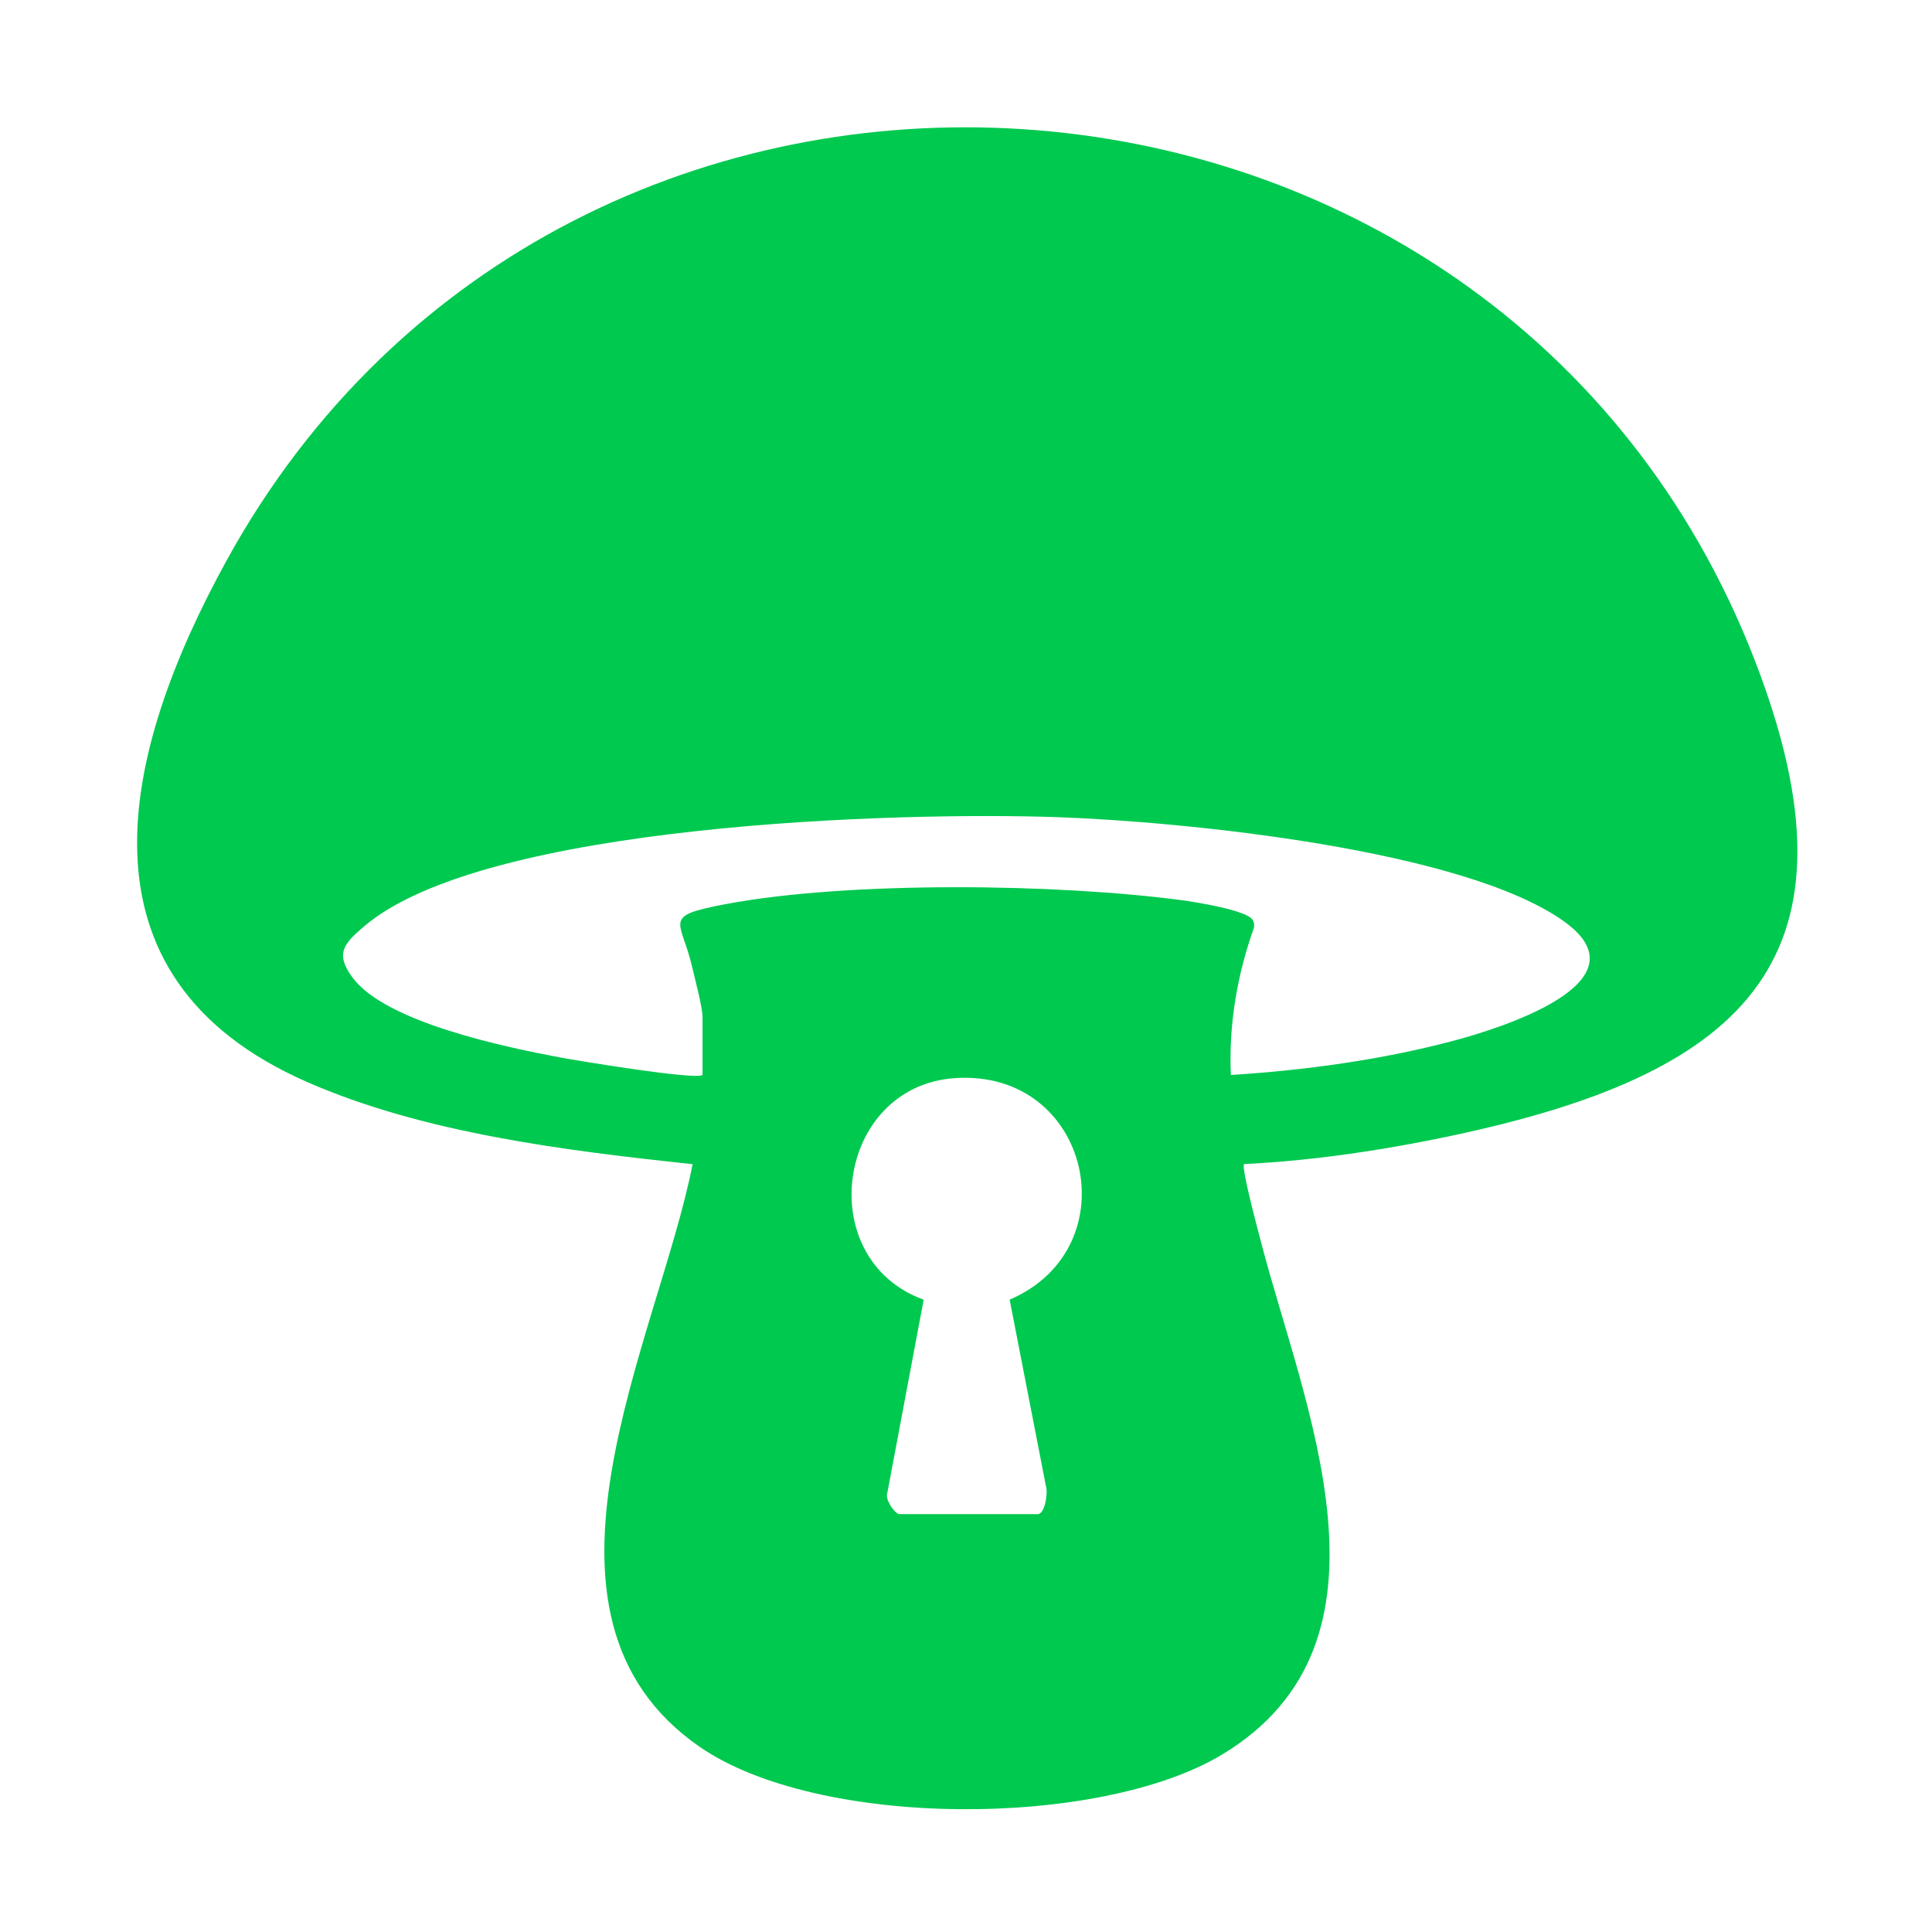
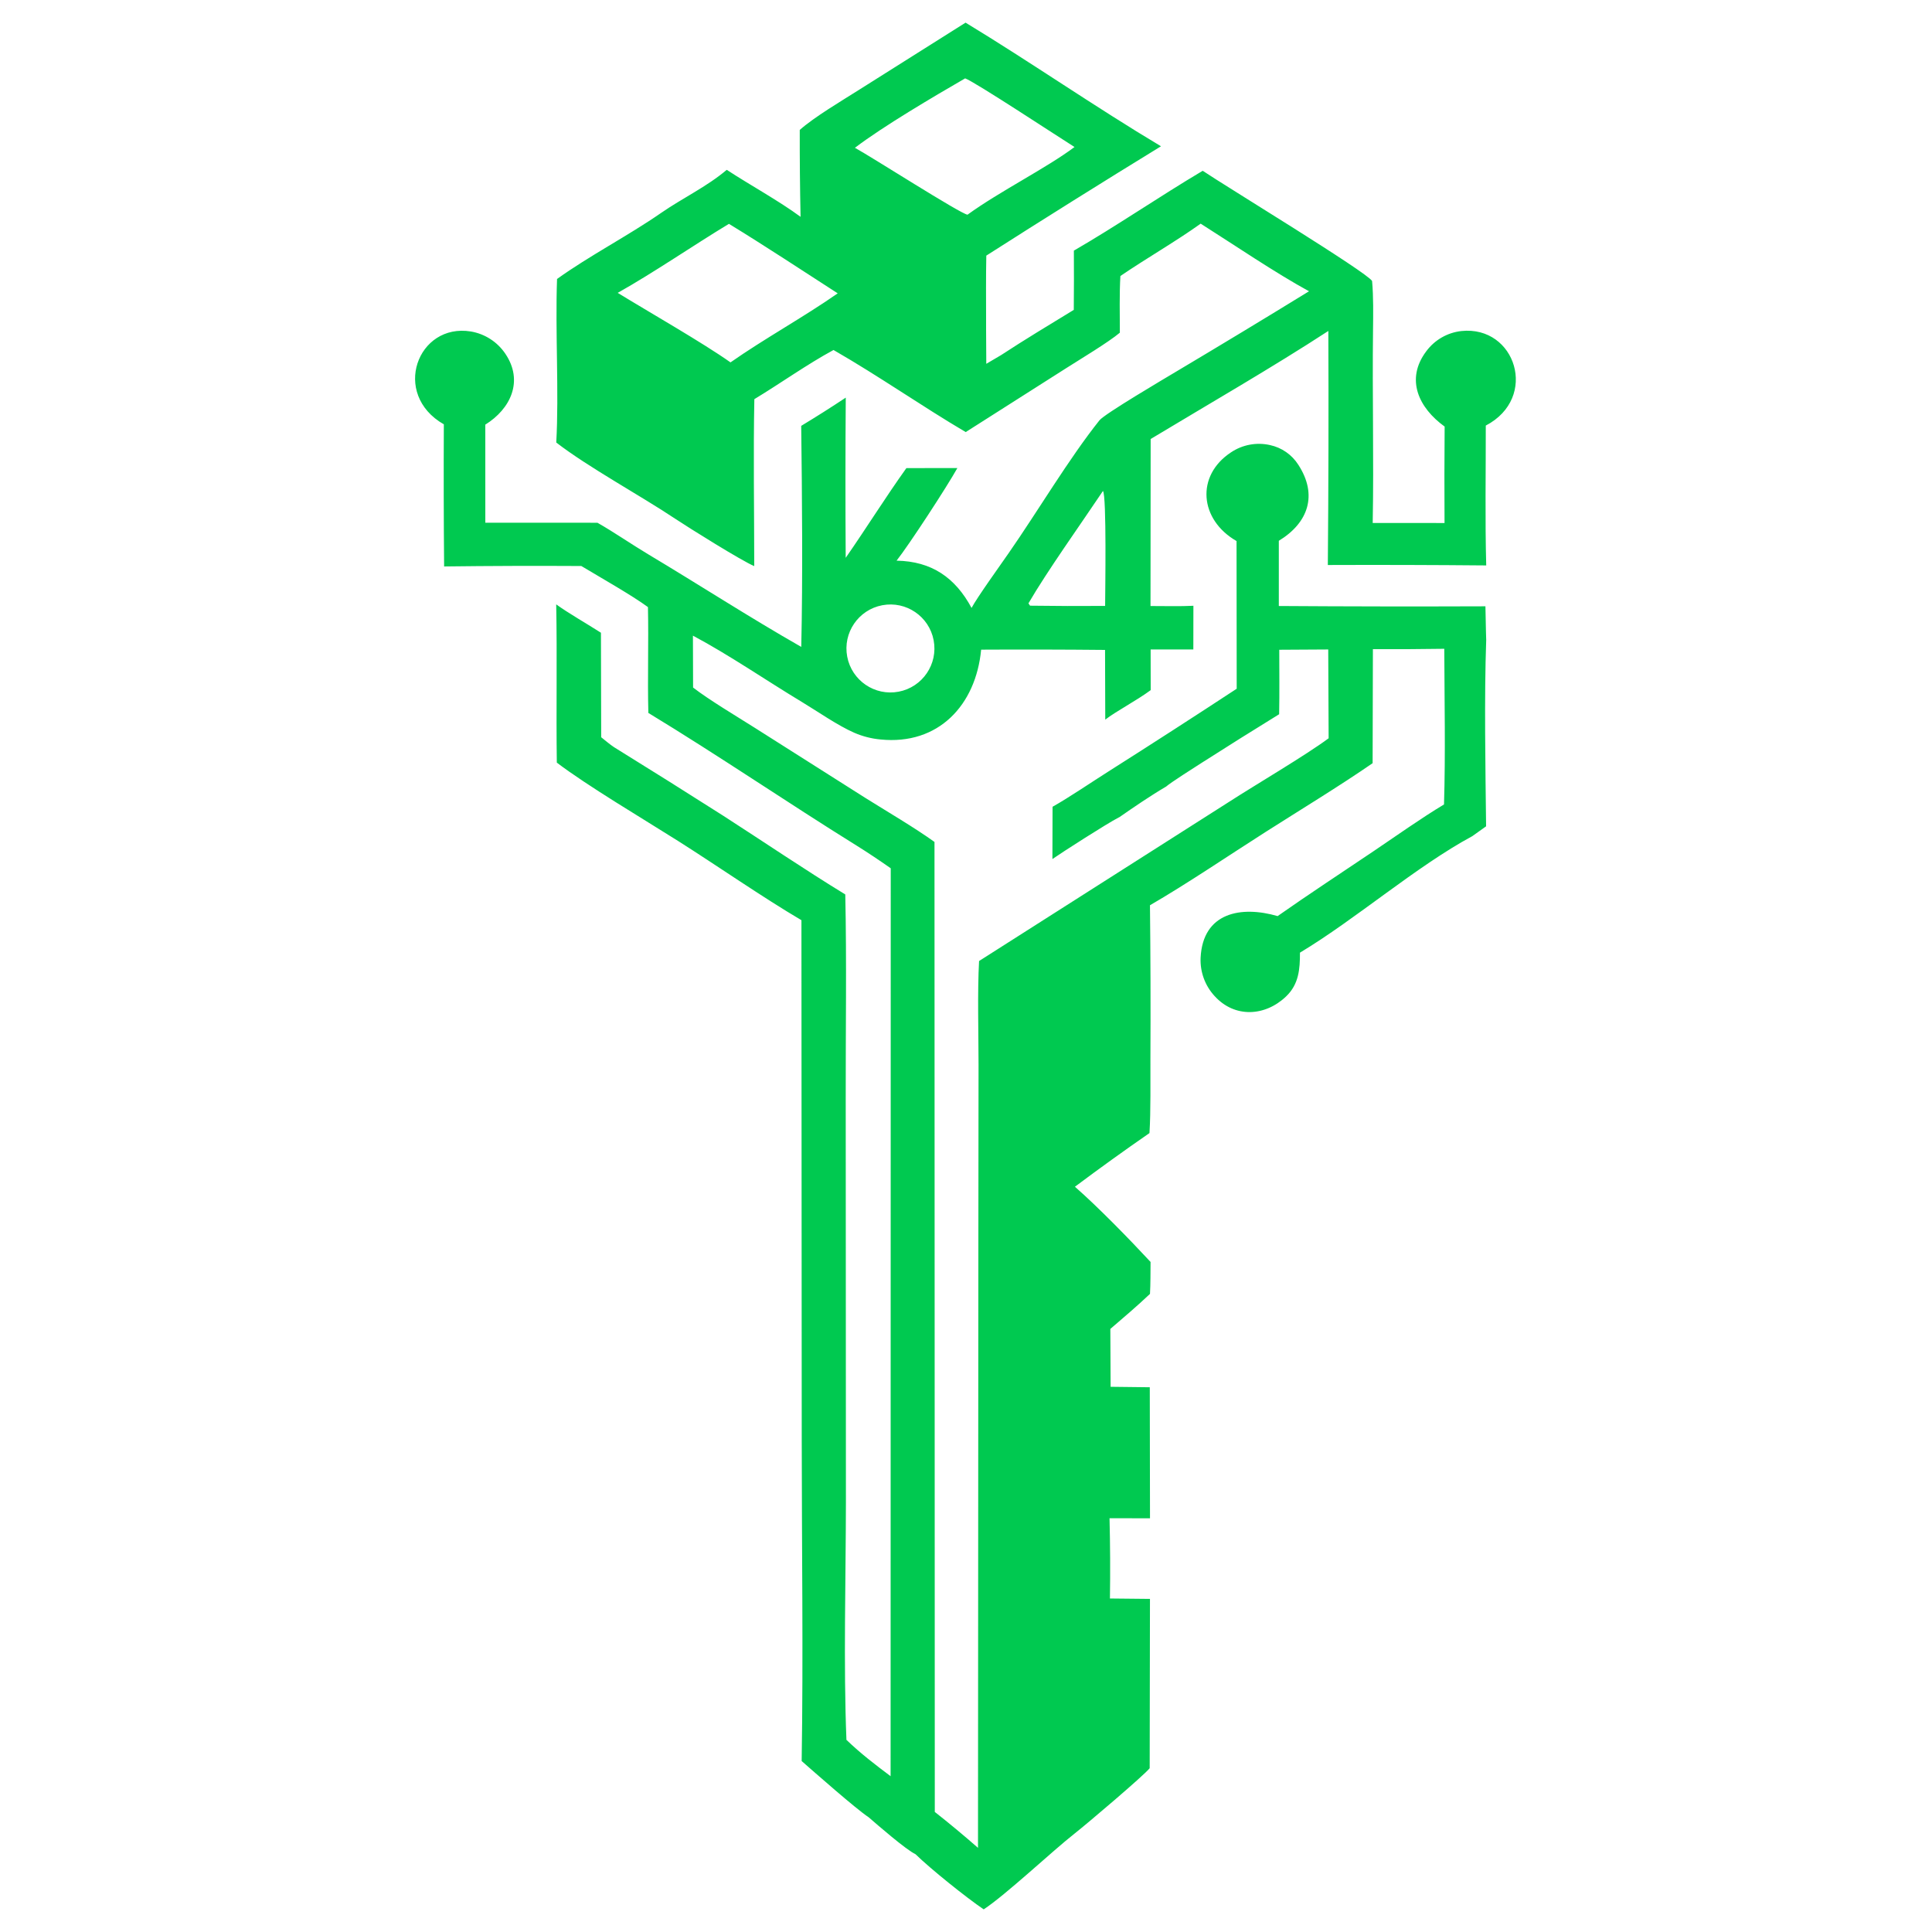
- <svg xmlns="http://www.w3.org/2000/svg" width="32" height="32" viewBox="0 0 32 32" fill="none">
-   <path d="M20.606 19.281C20.554 19.334 20.84 20.392 20.884 20.562C21.584 23.271 23.355 27.188 20.24 29.062C18.208 30.284 13.555 30.294 11.586 28.931C8.424 26.741 10.902 22.182 11.472 19.282C9.381 19.06 7.025 18.771 5.09 17.923C1.097 16.174 2.019 12.442 3.75 9.289C9.41 -1.02 24.835 -0.021 29.071 10.953C30.964 15.857 28.899 17.737 24.272 18.762C23.078 19.026 21.825 19.221 20.606 19.281ZM11.636 17.804V16.847C11.636 16.682 11.512 16.225 11.468 16.031C11.285 15.23 10.944 15.179 12.009 14.977C14.052 14.59 17.51 14.634 19.588 14.912C19.803 14.941 20.647 15.076 20.745 15.233C20.771 15.274 20.779 15.316 20.77 15.364C20.491 16.146 20.35 16.973 20.387 17.805C21.604 17.729 22.885 17.554 24.064 17.241C24.829 17.039 27.312 16.273 25.909 15.264C24.242 14.066 19.597 13.608 17.519 13.535C14.901 13.443 8.03 13.637 6.03 15.344C5.699 15.627 5.544 15.793 5.838 16.19C6.39 16.937 8.376 17.344 9.274 17.514C9.568 17.569 11.545 17.895 11.636 17.804ZM14.89 25.079H17.188C17.308 25.079 17.361 24.722 17.324 24.615L16.723 21.526C18.728 20.668 18.064 17.706 15.818 17.857C13.852 17.988 13.443 20.853 15.299 21.527L14.697 24.727C14.653 24.832 14.811 25.057 14.89 25.079H14.89Z" fill="#00C950" />
+ <svg xmlns="http://www.w3.org/2000/svg" width="1024" height="1024" viewBox="0 0 1024 1024" fill="none">
+   <path d="M511.772 12C546.335 32.983 580.675 56.827 615.35 77.53C584.314 96.568 553.445 115.885 522.763 135.48C522.535 146.863 522.634 158.641 522.65 170.15L522.651 175.065L522.754 192.83L530.599 188.21C543.05 180.037 556.386 172.028 569.126 164.238C569.228 153.772 569.237 143.305 569.172 132.839C591.525 119.928 614.866 103.927 637.461 90.517C649.383 98.577 724.536 144.269 727.236 148.934C727.99 157.354 727.832 166.669 727.729 175.188C727.301 209.11 728.205 243.285 727.562 277.182L765.634 277.206C765.531 260.169 765.55 243.13 765.689 226.093C752.084 216.279 744.695 201.168 755.946 186.185C760.395 180.161 767.16 176.27 774.596 175.453C803.305 172.448 815.728 210.816 787.494 225.563C787.531 249.715 787.075 275.691 787.727 299.689C759.743 299.437 731.76 299.362 703.776 299.464C704.13 258.114 704.223 216.762 704.046 175.411C674.574 194.618 640.364 214.317 609.868 232.685L609.794 321.207C616.522 321.198 626.023 321.44 632.528 321.07L632.491 344.24L609.858 344.228L609.896 365.783C602.199 371.471 591.581 376.944 585.812 381.413L585.7 344.473C563.803 344.26 541.914 344.213 520.026 344.331C517.235 373.704 497.413 395.067 466.638 391.931C461.854 391.489 457.164 390.287 452.762 388.37C443.837 384.449 433.527 377.185 425.03 372.068C406.223 360.741 386.614 347.21 367.267 336.905L367.351 364.412C375.763 370.928 390.606 379.773 400.08 385.769L458.495 422.811C469.96 430.011 484.627 438.562 495.301 446.254L495.459 960.36C503.257 966.502 510.898 972.849 518.361 979.4L518.547 661.282L518.649 564.41C518.64 547.742 518.017 525.63 518.929 509.358L651.494 424.957C665.09 416.167 692.302 400.169 704.204 391.298L703.99 344.234L678.035 344.385C678.044 355.672 678.193 367.305 677.97 378.561C664.188 387.048 650.48 395.646 636.847 404.356C633.571 406.45 620.319 414.872 618.048 416.91V416.911C609.998 421.616 601.064 427.718 593.35 433.08L592.828 433.337C586.839 436.403 562.677 451.897 557.8 455.309L557.875 427.598C566.399 422.835 578.916 414.319 587.599 408.829C610.333 394.41 632.966 379.814 655.478 365.041L655.394 286.77C635.721 275.48 633.691 252.122 652.434 239.774C658.501 235.694 665.975 234.29 673.112 235.893C679.31 237.221 684.726 240.979 688.132 246.329C698.536 262.314 693.465 277.104 677.803 286.627V321.193C714.301 321.439 750.809 321.492 787.308 321.353C787.37 325.809 787.464 330.265 787.586 334.72L787.717 339.175C786.647 369.866 787.317 406.939 787.661 437.964L780.356 443.177C750.623 459.212 718.656 487.113 689.007 504.924C689.016 513.691 688.421 521.628 681.684 528.103C670.628 538.717 654.463 539.721 643.761 527.928C638.68 522.426 636.018 515.126 636.344 507.649C637.526 483.539 657.869 479.95 677.16 485.551C693.678 473.948 711.081 462.555 727.86 451.251C739.735 443.251 753.275 433.622 765.354 426.381C766.183 399.599 765.587 370.8 765.503 343.871C752.893 344.061 740.275 344.127 727.665 344.068L727.516 404.505C710.253 416.438 688.858 429.449 670.869 440.907C651.717 453.1 628.908 468.581 609.505 479.799C609.803 506.697 609.887 533.597 609.747 560.496C609.673 572.814 609.989 588.692 609.244 600.554C595.899 609.789 582.722 619.272 569.73 628.997C581.931 639.666 598.747 656.92 609.821 668.855C609.765 674.382 609.822 680.305 609.515 685.789C602.61 692.311 595.713 698.19 588.501 704.365L588.65 735.031L609.412 735.273L609.523 804.734L588.073 804.688C588.427 818.87 588.501 833.053 588.287 847.235L609.505 847.449L609.356 937.197C605.969 941.338 575.911 966.837 569.563 971.816C557.67 981.15 532.962 1004.43 521.376 1012C512.34 1005.91 493.076 990.456 485.24 982.77C480.289 980.471 464.861 967.062 460.394 963.181C453.814 958.863 431.563 939.245 424.899 933.392C425.793 877.676 424.946 819.364 424.937 763.406L424.778 487.72C404.398 475.731 379.877 458.702 359.366 445.712C341.257 434.251 311.244 416.472 295.126 404.203C294.735 376.283 295.34 348.165 294.8 320.329C301.1 324.911 311.551 330.879 318.512 335.361H318.513L318.643 390.751C320.44 392.18 323.431 394.714 325.416 395.997L325.799 396.236C345.146 408.202 364.41 420.297 383.59 432.521C404.864 446.245 426.491 460.908 448.016 474.076C448.779 509.279 448.193 546.918 448.249 582.336L448.352 796.107C448.314 835.928 447.02 882.85 448.63 922.168C456.196 929.436 463.678 935.141 472.035 941.423L472.109 460.209C466.181 456.054 460.123 451.984 453.981 448.163C417.036 425.188 380.807 400.425 343.639 377.869C343.164 359.463 343.834 340.468 343.425 321.774C334.984 315.555 317.609 305.706 308.107 299.996C283.865 299.856 259.632 299.934 235.39 300.23C235.166 275.124 235.12 250.016 235.241 224.909C207.174 208.83 221.356 171.066 249.591 175.694C257.026 176.962 263.625 181.224 267.841 187.488C277.63 201.972 270.632 216.754 257.213 225.068L257.231 277.042L316.66 277.068C325.25 281.934 334.705 288.489 343.415 293.698C370.44 309.848 397.372 327.301 424.686 342.873C425.514 305.595 425.113 263.005 424.657 225.714C432.642 220.892 440.515 215.902 448.276 210.749C448.062 239.052 448.053 267.357 448.239 295.659C459.155 279.965 469.355 263.548 480.41 248.097L507.417 248.09C501.787 258.177 481.704 288.953 475.199 297.161C493.746 297.485 506.281 306.098 514.945 322.211C517.84 316.756 529.91 299.916 534.656 293.098C549.807 271.338 566.65 242.928 582.74 222.771C585.467 219.355 617.322 200.598 623.315 197.007C646.916 182.964 670.414 168.754 693.81 154.376C676.268 144.833 653.653 129.477 636.381 118.544C623.055 128.067 607.709 136.828 593.834 146.288C593.257 155.737 593.526 166.737 593.545 176.329C587.654 181.327 572.448 190.446 565.217 195.064L511.847 229.011C488.507 215.249 465.968 199.413 441.781 185.507C427.645 193.169 413.806 203.107 399.819 211.56C399.242 240.243 399.754 271.207 399.764 300.047C393.407 297.452 364.726 279.524 357.858 274.938C339.237 262.516 311.877 247.711 294.828 234.544C296.326 208.09 294.242 175.704 295.247 147.865C312.333 135.582 332.928 124.959 350.367 112.873C361.693 105.021 374.535 99.017 385.19 90.012C397.633 98.151 412.653 106.327 424.313 114.918C423.997 99.569 423.849 84.217 423.886 68.865C431.591 62.012 446.267 53.34 455.321 47.599L511.772 12ZM494.854 339.354C492.462 326.718 480.28 318.41 467.643 320.786C454.968 323.169 446.639 335.381 449.04 348.048C451.441 360.715 463.669 369.027 476.335 366.602C488.963 364.182 497.254 351.99 494.854 339.354ZM584.593 260.22C573.137 277.335 554.916 302.857 545.098 319.797L545.944 321.023C559.206 321.211 572.467 321.254 585.737 321.151C585.756 314.394 586.594 262.785 584.593 260.22ZM386.345 118.641C367.1 130.286 346.719 144.357 327.399 155.224C343.75 165.272 372.422 181.629 387.182 192.072C405.263 179.412 425.802 168.186 444.005 155.478C425.774 143.735 404.808 129.889 386.345 118.641ZM511.54 41.537C494.984 51.12 468.08 66.939 453.125 78.337C461.836 83.069 508.915 113.244 512.796 113.797C529.882 101.399 554.72 89.035 569.517 77.92C561.951 73.201 516.427 43.189 511.54 41.537Z" fill="#00C950" />
</svg>
